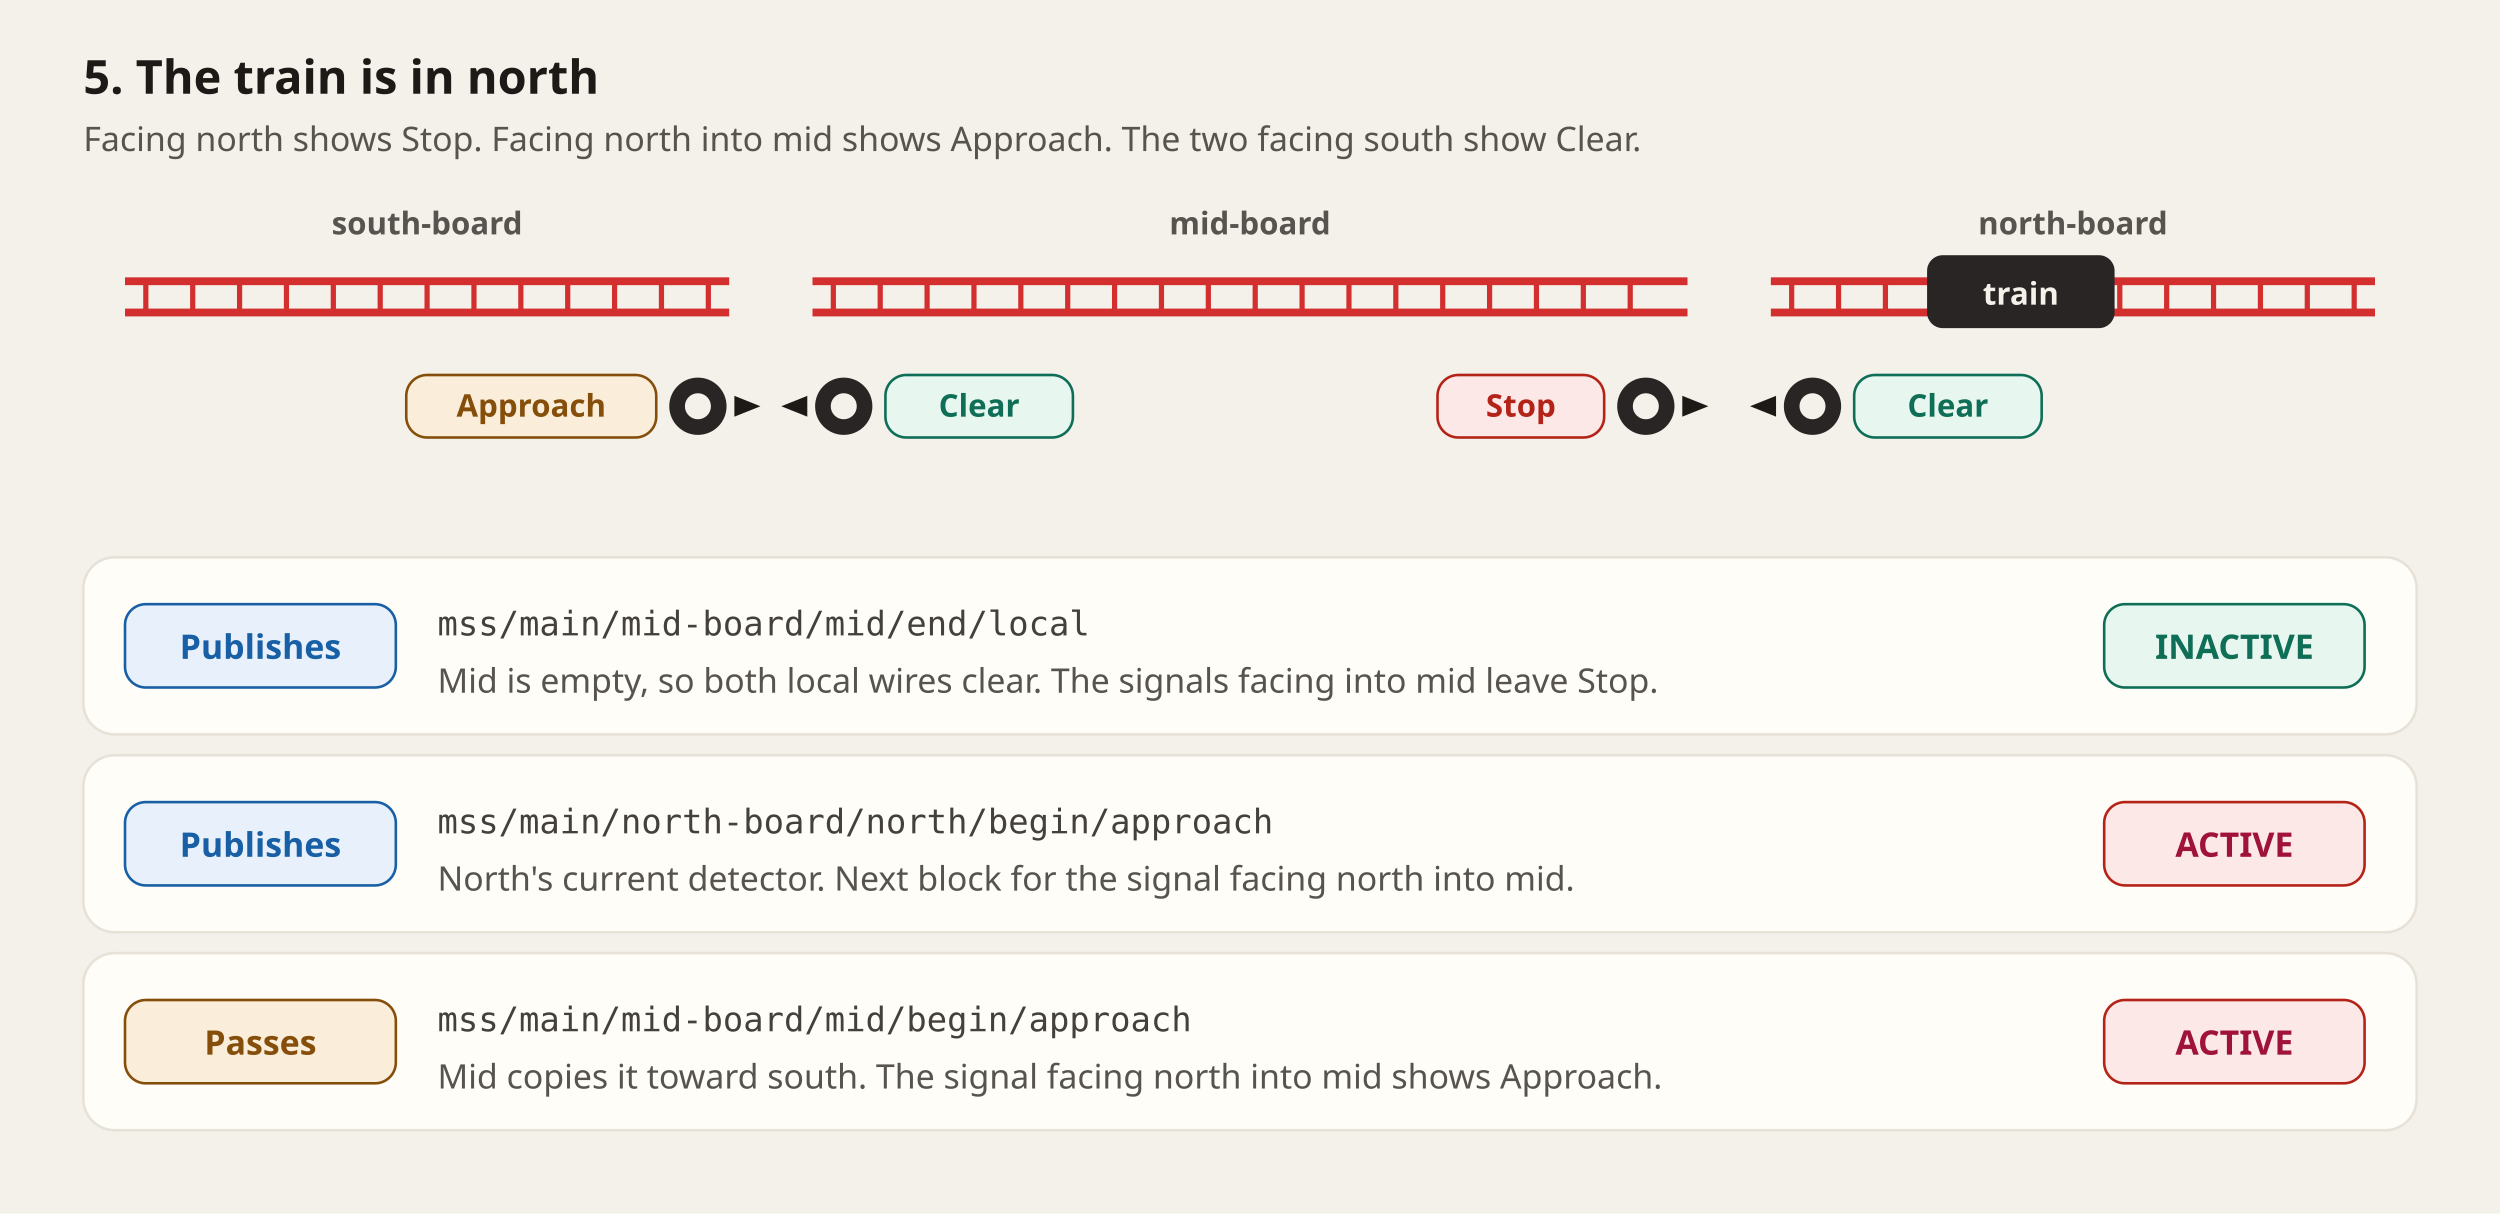
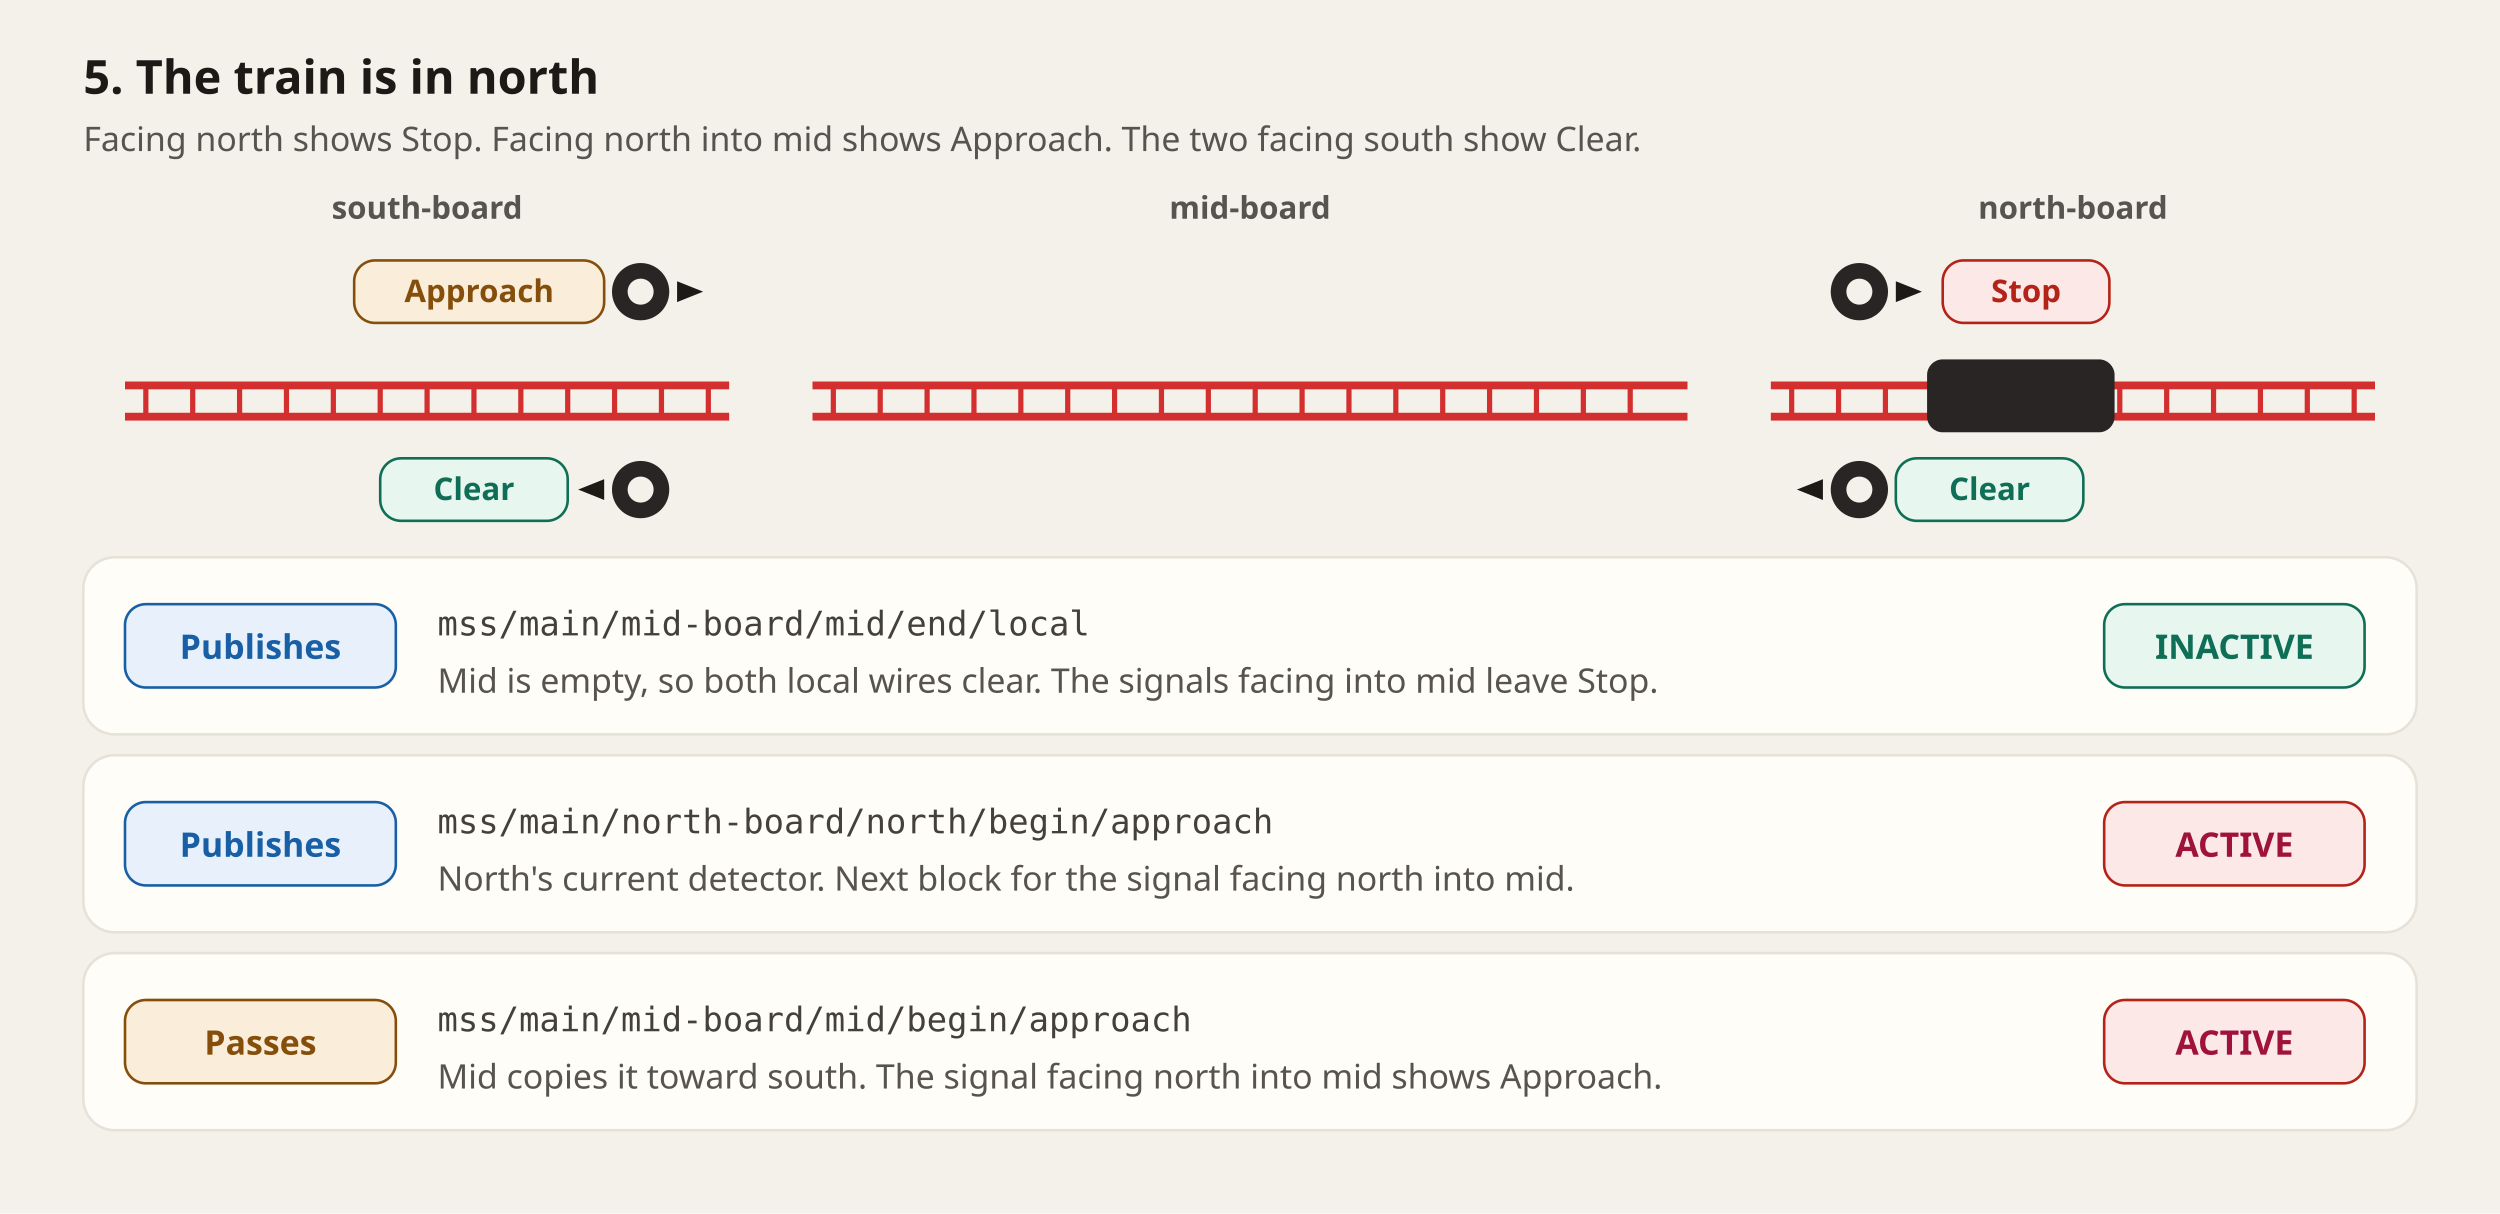
<svg xmlns="http://www.w3.org/2000/svg" width="960" height="466" viewBox="0 0 960 466" role="img" aria-labelledby="tmss-run-north.svg dmss-run-north.svg">
  <rect width="960" height="466" fill="#f4f1ea" />
  <g font-family="ui-sans-serif, system-ui, sans-serif" fill="#1c1917">
    <text x="32" y="36" font-size="18" font-weight="600">5. The train is in north</text>
    <text x="32" y="58" fill="#57534e" font-size="13">Facing north shows Stop. Facing north into mid shows Approach. The two facing south show Clear.</text>
    <g fill="#57534e" font-size="12" font-weight="600" text-anchor="middle">
-       <text x="164" y="90">south-board</text>
-       <text x="480" y="90">mid-board</text>
-       <text x="796" y="90">north-board</text>
+       <text x="164" y="84">south-board</text>
+       <text x="480" y="84">mid-board</text>
+       <text x="796" y="84">north-board</text>
    </g>
    <g stroke="#d32f2f" stroke-width="3" stroke-linecap="butt">
-       <line x1="48" y1="108" x2="280" y2="108" />
-       <line x1="48" y1="120" x2="280" y2="120" />
-       <line x1="312" y1="108" x2="648" y2="108" />
-       <line x1="312" y1="120" x2="648" y2="120" />
-       <line x1="680" y1="108" x2="912" y2="108" />
-       <line x1="680" y1="120" x2="912" y2="120" />
+       <line x1="48" y1="148" x2="280" y2="148" />
+       <line x1="48" y1="160" x2="280" y2="160" />
+       <line x1="312" y1="148" x2="648" y2="148" />
+       <line x1="312" y1="160" x2="648" y2="160" />
+       <line x1="680" y1="148" x2="912" y2="148" />
+       <line x1="680" y1="160" x2="912" y2="160" />
    </g>
    <g stroke="#d32f2f" stroke-width="2">
-       <line x1="56" y1="108" x2="56" y2="120" />
-       <line x1="74" y1="108" x2="74" y2="120" />
-       <line x1="92" y1="108" x2="92" y2="120" />
-       <line x1="110" y1="108" x2="110" y2="120" />
-       <line x1="128" y1="108" x2="128" y2="120" />
-       <line x1="146" y1="108" x2="146" y2="120" />
-       <line x1="164" y1="108" x2="164" y2="120" />
-       <line x1="182" y1="108" x2="182" y2="120" />
-       <line x1="200" y1="108" x2="200" y2="120" />
-       <line x1="218" y1="108" x2="218" y2="120" />
-       <line x1="236" y1="108" x2="236" y2="120" />
-       <line x1="254" y1="108" x2="254" y2="120" />
-       <line x1="272" y1="108" x2="272" y2="120" />
-       <line x1="320" y1="108" x2="320" y2="120" />
-       <line x1="338" y1="108" x2="338" y2="120" />
-       <line x1="356" y1="108" x2="356" y2="120" />
-       <line x1="374" y1="108" x2="374" y2="120" />
-       <line x1="392" y1="108" x2="392" y2="120" />
-       <line x1="410" y1="108" x2="410" y2="120" />
-       <line x1="428" y1="108" x2="428" y2="120" />
-       <line x1="446" y1="108" x2="446" y2="120" />
-       <line x1="464" y1="108" x2="464" y2="120" />
-       <line x1="482" y1="108" x2="482" y2="120" />
-       <line x1="500" y1="108" x2="500" y2="120" />
-       <line x1="518" y1="108" x2="518" y2="120" />
-       <line x1="536" y1="108" x2="536" y2="120" />
-       <line x1="554" y1="108" x2="554" y2="120" />
-       <line x1="572" y1="108" x2="572" y2="120" />
-       <line x1="590" y1="108" x2="590" y2="120" />
-       <line x1="608" y1="108" x2="608" y2="120" />
-       <line x1="626" y1="108" x2="626" y2="120" />
-       <line x1="688" y1="108" x2="688" y2="120" />
-       <line x1="706" y1="108" x2="706" y2="120" />
-       <line x1="724" y1="108" x2="724" y2="120" />
-       <line x1="742" y1="108" x2="742" y2="120" />
-       <line x1="760" y1="108" x2="760" y2="120" />
-       <line x1="778" y1="108" x2="778" y2="120" />
-       <line x1="796" y1="108" x2="796" y2="120" />
-       <line x1="814" y1="108" x2="814" y2="120" />
-       <line x1="832" y1="108" x2="832" y2="120" />
-       <line x1="850" y1="108" x2="850" y2="120" />
-       <line x1="868" y1="108" x2="868" y2="120" />
-       <line x1="886" y1="108" x2="886" y2="120" />
-       <line x1="904" y1="108" x2="904" y2="120" />
+       <line x1="56" y1="148" x2="56" y2="160" />
+       <line x1="74" y1="148" x2="74" y2="160" />
+       <line x1="92" y1="148" x2="92" y2="160" />
+       <line x1="110" y1="148" x2="110" y2="160" />
+       <line x1="128" y1="148" x2="128" y2="160" />
+       <line x1="146" y1="148" x2="146" y2="160" />
+       <line x1="164" y1="148" x2="164" y2="160" />
+       <line x1="182" y1="148" x2="182" y2="160" />
+       <line x1="200" y1="148" x2="200" y2="160" />
+       <line x1="218" y1="148" x2="218" y2="160" />
+       <line x1="236" y1="148" x2="236" y2="160" />
+       <line x1="254" y1="148" x2="254" y2="160" />
+       <line x1="272" y1="148" x2="272" y2="160" />
+       <line x1="320" y1="148" x2="320" y2="160" />
+       <line x1="338" y1="148" x2="338" y2="160" />
+       <line x1="356" y1="148" x2="356" y2="160" />
+       <line x1="374" y1="148" x2="374" y2="160" />
+       <line x1="392" y1="148" x2="392" y2="160" />
+       <line x1="410" y1="148" x2="410" y2="160" />
+       <line x1="428" y1="148" x2="428" y2="160" />
+       <line x1="446" y1="148" x2="446" y2="160" />
+       <line x1="464" y1="148" x2="464" y2="160" />
+       <line x1="482" y1="148" x2="482" y2="160" />
+       <line x1="500" y1="148" x2="500" y2="160" />
+       <line x1="518" y1="148" x2="518" y2="160" />
+       <line x1="536" y1="148" x2="536" y2="160" />
+       <line x1="554" y1="148" x2="554" y2="160" />
+       <line x1="572" y1="148" x2="572" y2="160" />
+       <line x1="590" y1="148" x2="590" y2="160" />
+       <line x1="608" y1="148" x2="608" y2="160" />
+       <line x1="626" y1="148" x2="626" y2="160" />
+       <line x1="688" y1="148" x2="688" y2="160" />
+       <line x1="706" y1="148" x2="706" y2="160" />
+       <line x1="724" y1="148" x2="724" y2="160" />
+       <line x1="742" y1="148" x2="742" y2="160" />
+       <line x1="760" y1="148" x2="760" y2="160" />
+       <line x1="778" y1="148" x2="778" y2="160" />
+       <line x1="796" y1="148" x2="796" y2="160" />
+       <line x1="814" y1="148" x2="814" y2="160" />
+       <line x1="832" y1="148" x2="832" y2="160" />
+       <line x1="850" y1="148" x2="850" y2="160" />
+       <line x1="868" y1="148" x2="868" y2="160" />
+       <line x1="886" y1="148" x2="886" y2="160" />
+       <line x1="904" y1="148" x2="904" y2="160" />
    </g>
-     <rect x="740" y="98" width="72" height="28" rx="6" fill="#292524" />
+     <rect x="740" y="138" width="72" height="28" rx="6" fill="#292524" />
    <text x="776" y="117" text-anchor="middle" fill="#f4f1ea" font-size="12" font-weight="600">train</text>
-     <g transform="translate(268 156)">
+     <g transform="translate(246 112)">
      <circle cx="0" cy="0" r="11" fill="#292524" />
      <circle cx="0" cy="0" r="5" fill="#f4f1ea" />
      <polygon points="14,-4 24,0 14,4" fill="#1c1917" />
    </g>
-     <rect x="156" y="144" width="96" height="24" rx="8" fill="#faeeda" stroke="#854f0b" />
-     <text x="204.0" y="160" text-anchor="middle" fill="#854f0b" font-size="12" font-weight="600">Approach</text>
-     <g transform="translate(324 156) scale(-1 1)">
+     <rect x="136" y="100" width="96" height="24" rx="8" fill="#faeeda" stroke="#854f0b" />
+     <text x="184" y="116" text-anchor="middle" fill="#854f0b" font-size="12" font-weight="600">Approach</text>
+     <g transform="translate(246 188) scale(-1 1)">
      <circle cx="0" cy="0" r="11" fill="#292524" />
      <circle cx="0" cy="0" r="5" fill="#f4f1ea" />
      <polygon points="14,-4 24,0 14,4" fill="#1c1917" />
    </g>
-     <rect x="340" y="144" width="72" height="24" rx="8" fill="#e7f6ef" stroke="#0f6e56" />
-     <text x="376.0" y="160" text-anchor="middle" fill="#0f6e56" font-size="12" font-weight="600">Clear</text>
-     <g transform="translate(632 156)">
+     <rect x="146" y="176" width="72" height="24" rx="8" fill="#e7f6ef" stroke="#0f6e56" />
+     <text x="182" y="192" text-anchor="middle" fill="#0f6e56" font-size="12" font-weight="600">Clear</text>
+     <g transform="translate(714 112)">
      <circle cx="0" cy="0" r="11" fill="#292524" />
      <circle cx="0" cy="0" r="5" fill="#f4f1ea" />
      <polygon points="14,-4 24,0 14,4" fill="#1c1917" />
    </g>
-     <rect x="552" y="144" width="64" height="24" rx="8" fill="#fde8e8" stroke="#b42318" />
-     <text x="584.0" y="160" text-anchor="middle" fill="#b42318" font-size="12" font-weight="600">Stop</text>
-     <g transform="translate(696 156) scale(-1 1)">
+     <rect x="746" y="100" width="64" height="24" rx="8" fill="#fde8e8" stroke="#b42318" />
+     <text x="778" y="116" text-anchor="middle" fill="#b42318" font-size="12" font-weight="600">Stop</text>
+     <g transform="translate(714 188) scale(-1 1)">
      <circle cx="0" cy="0" r="11" fill="#292524" />
      <circle cx="0" cy="0" r="5" fill="#f4f1ea" />
      <polygon points="14,-4 24,0 14,4" fill="#1c1917" />
    </g>
-     <rect x="712" y="144" width="72" height="24" rx="8" fill="#e7f6ef" stroke="#0f6e56" />
-     <text x="748.0" y="160" text-anchor="middle" fill="#0f6e56" font-size="12" font-weight="600">Clear</text>
+     <rect x="728" y="176" width="72" height="24" rx="8" fill="#e7f6ef" stroke="#0f6e56" />
+     <text x="764" y="192" text-anchor="middle" fill="#0f6e56" font-size="12" font-weight="600">Clear</text>
    <rect x="32" y="214" width="896" height="68" rx="12" fill="#fffdf8" stroke="#e7e2d8" />
    <rect x="48" y="232" width="104" height="32" rx="8" fill="#e8f1fb" stroke="#185fa5" />
    <text x="100" y="253" text-anchor="middle" fill="#185fa5" font-size="13" font-weight="600">Publishes</text>
    <text x="168" y="244" fill="#44403c" font-family="ui-monospace, SFMono-Regular, Menlo, monospace" font-size="13">mss/main/mid-board/mid/end/local</text>
    <text x="168" y="266" fill="#57534e" font-size="13">Mid is empty, so both local wires clear. The signals facing into mid leave Stop.</text>
    <rect x="808" y="232" width="100" height="32" rx="8" fill="#e7f6ef" stroke="#0f6e56" />
    <text x="858" y="253" text-anchor="middle" fill="#0f6e56" font-size="13" font-weight="600">INACTIVE</text>
    <rect x="32" y="290" width="896" height="68" rx="12" fill="#fffdf8" stroke="#e7e2d8" />
    <rect x="48" y="308" width="104" height="32" rx="8" fill="#e8f1fb" stroke="#185fa5" />
    <text x="100" y="329" text-anchor="middle" fill="#185fa5" font-size="13" font-weight="600">Publishes</text>
    <text x="168" y="320" fill="#44403c" font-family="ui-monospace, SFMono-Regular, Menlo, monospace" font-size="13">mss/main/north-board/north/begin/approach</text>
    <text x="168" y="342" fill="#57534e" font-size="13">North's current detector. Next block for the signal facing north into mid.</text>
    <rect x="808" y="308" width="100" height="32" rx="8" fill="#fde8e8" stroke="#b42318" />
    <text x="858" y="329" text-anchor="middle" fill="#9f1239" font-size="13" font-weight="600">ACTIVE</text>
    <rect x="32" y="366" width="896" height="68" rx="12" fill="#fffdf8" stroke="#e7e2d8" />
    <rect x="48" y="384" width="104" height="32" rx="8" fill="#faeeda" stroke="#854f0b" />
    <text x="100" y="405" text-anchor="middle" fill="#854f0b" font-size="13" font-weight="600">Passes</text>
    <text x="168" y="396" fill="#44403c" font-family="ui-monospace, SFMono-Regular, Menlo, monospace" font-size="13">mss/main/mid-board/mid/begin/approach</text>
    <text x="168" y="418" fill="#57534e" font-size="13">Mid copies it toward south. The signal facing north into mid shows Approach.</text>
    <rect x="808" y="384" width="100" height="32" rx="8" fill="#fde8e8" stroke="#b42318" />
    <text x="858" y="405" text-anchor="middle" fill="#9f1239" font-size="13" font-weight="600">ACTIVE</text>
  </g>
</svg>
